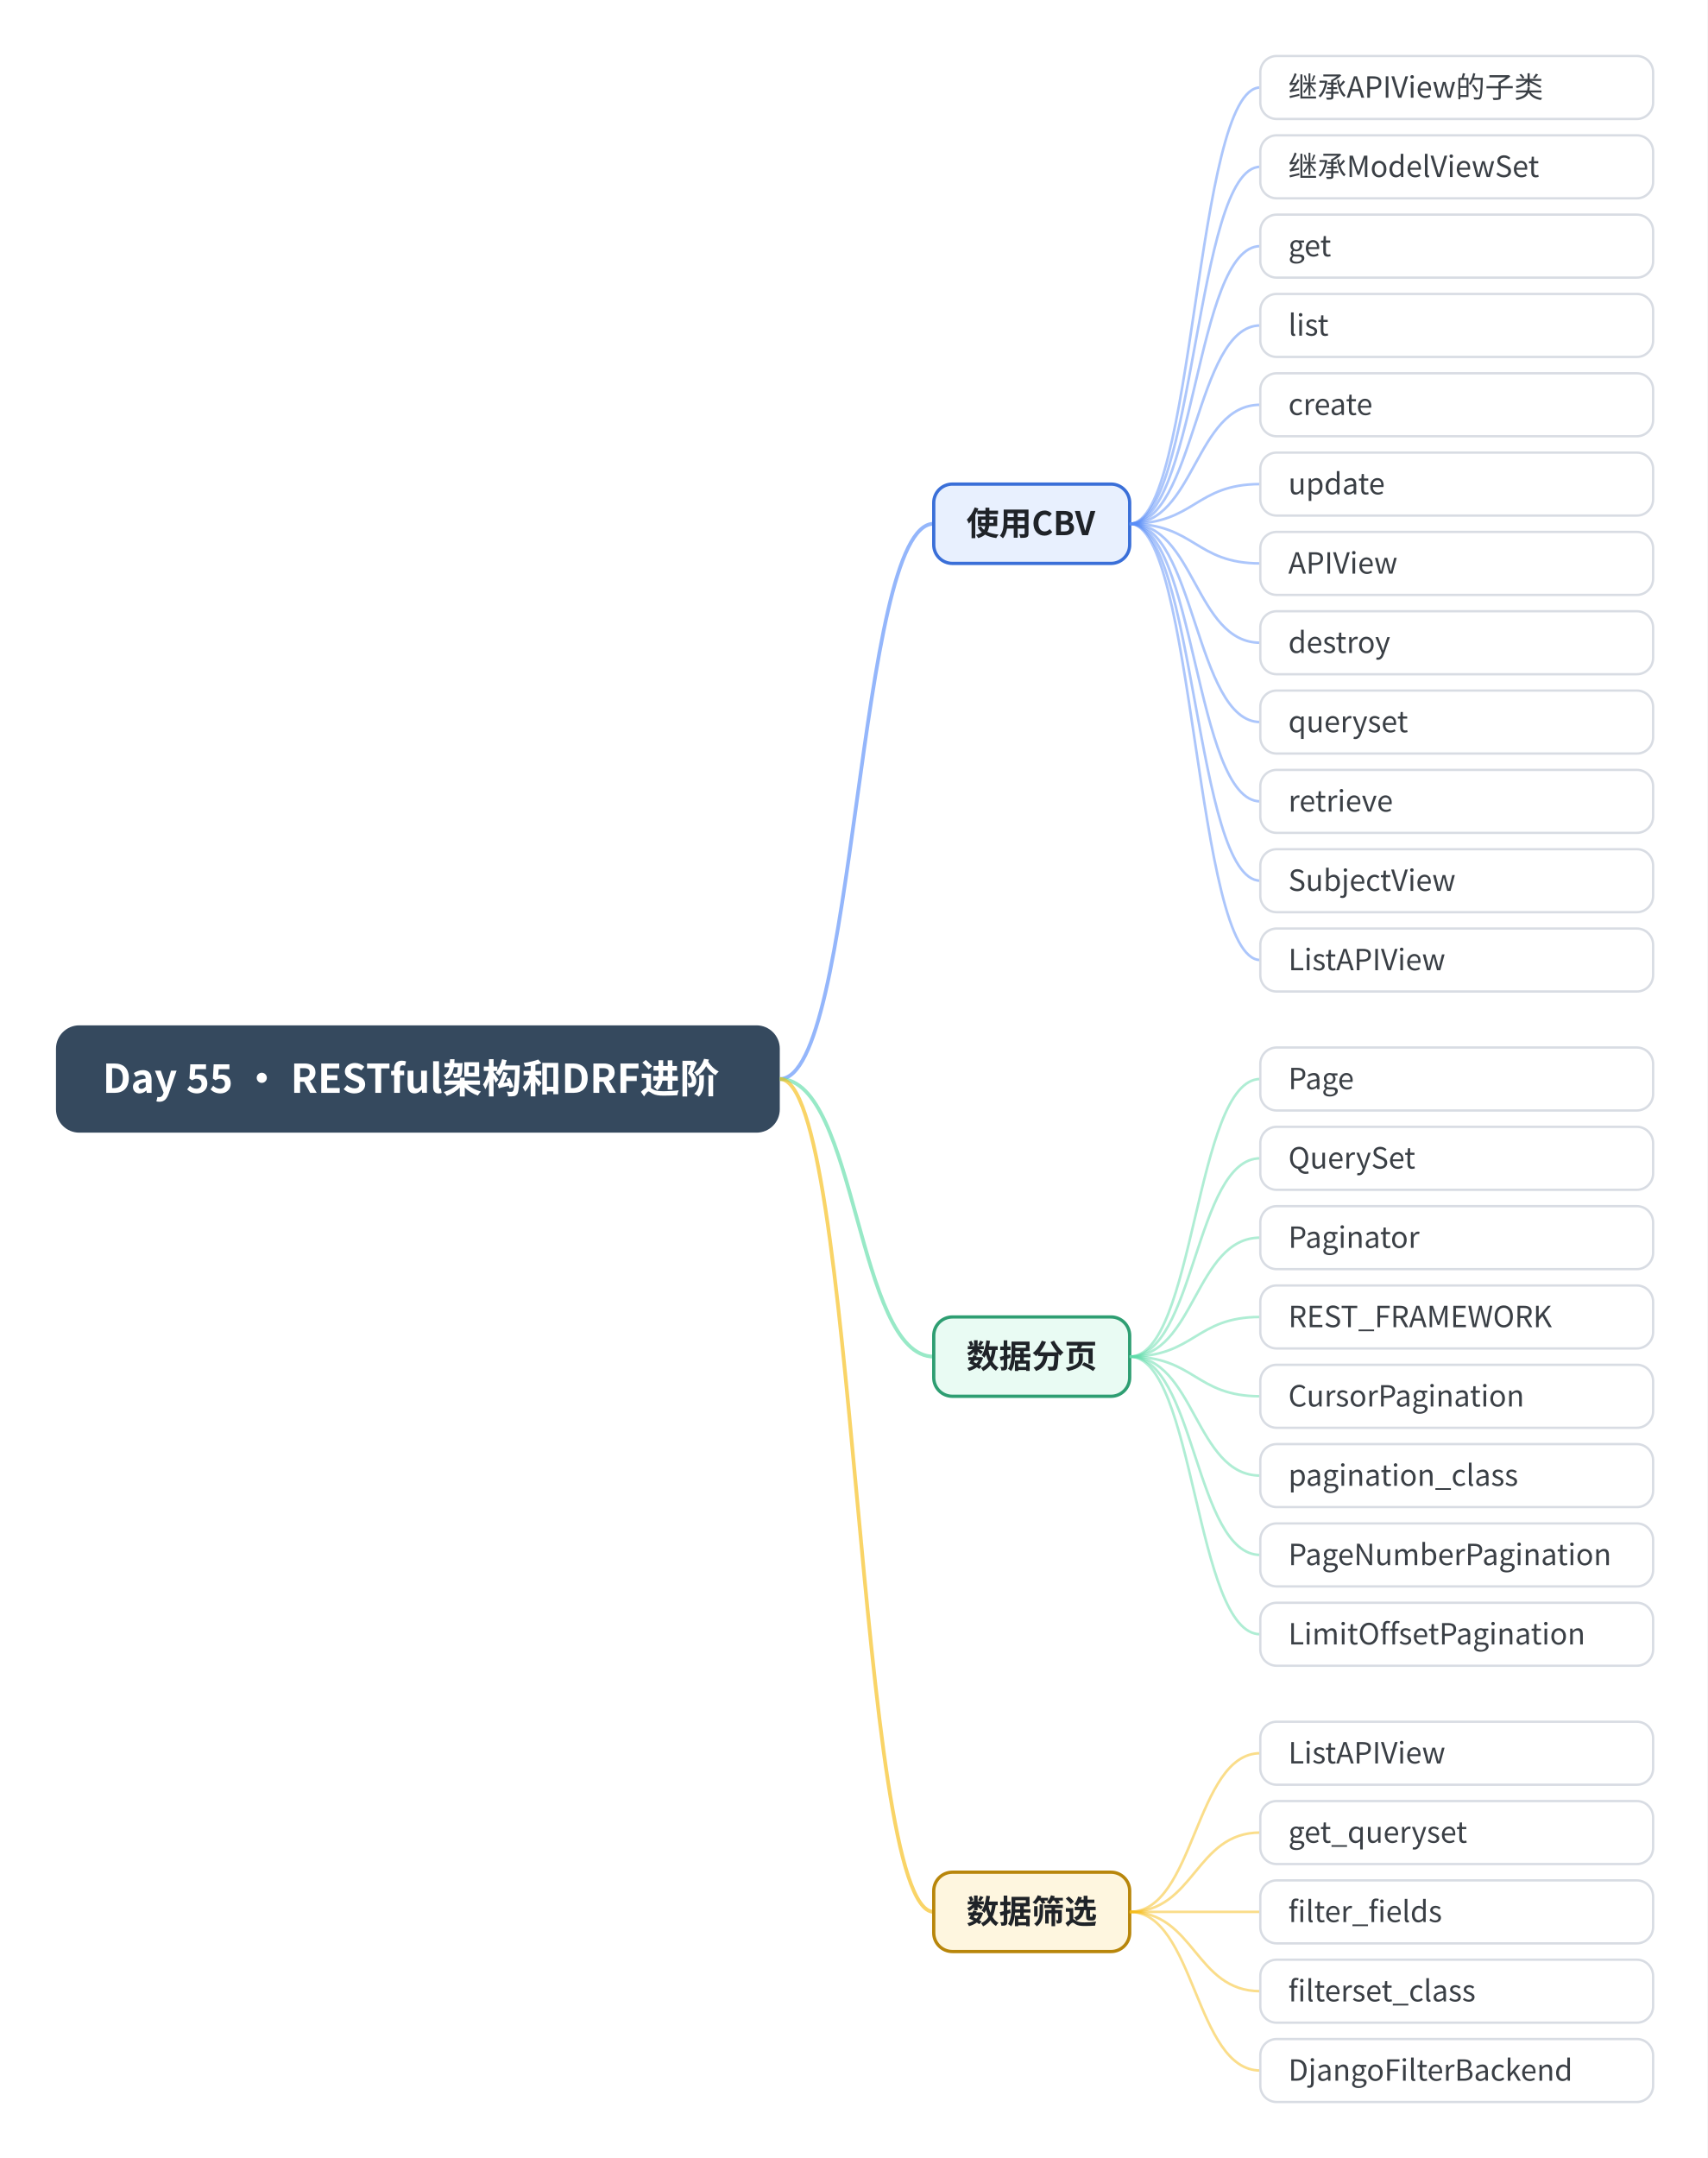
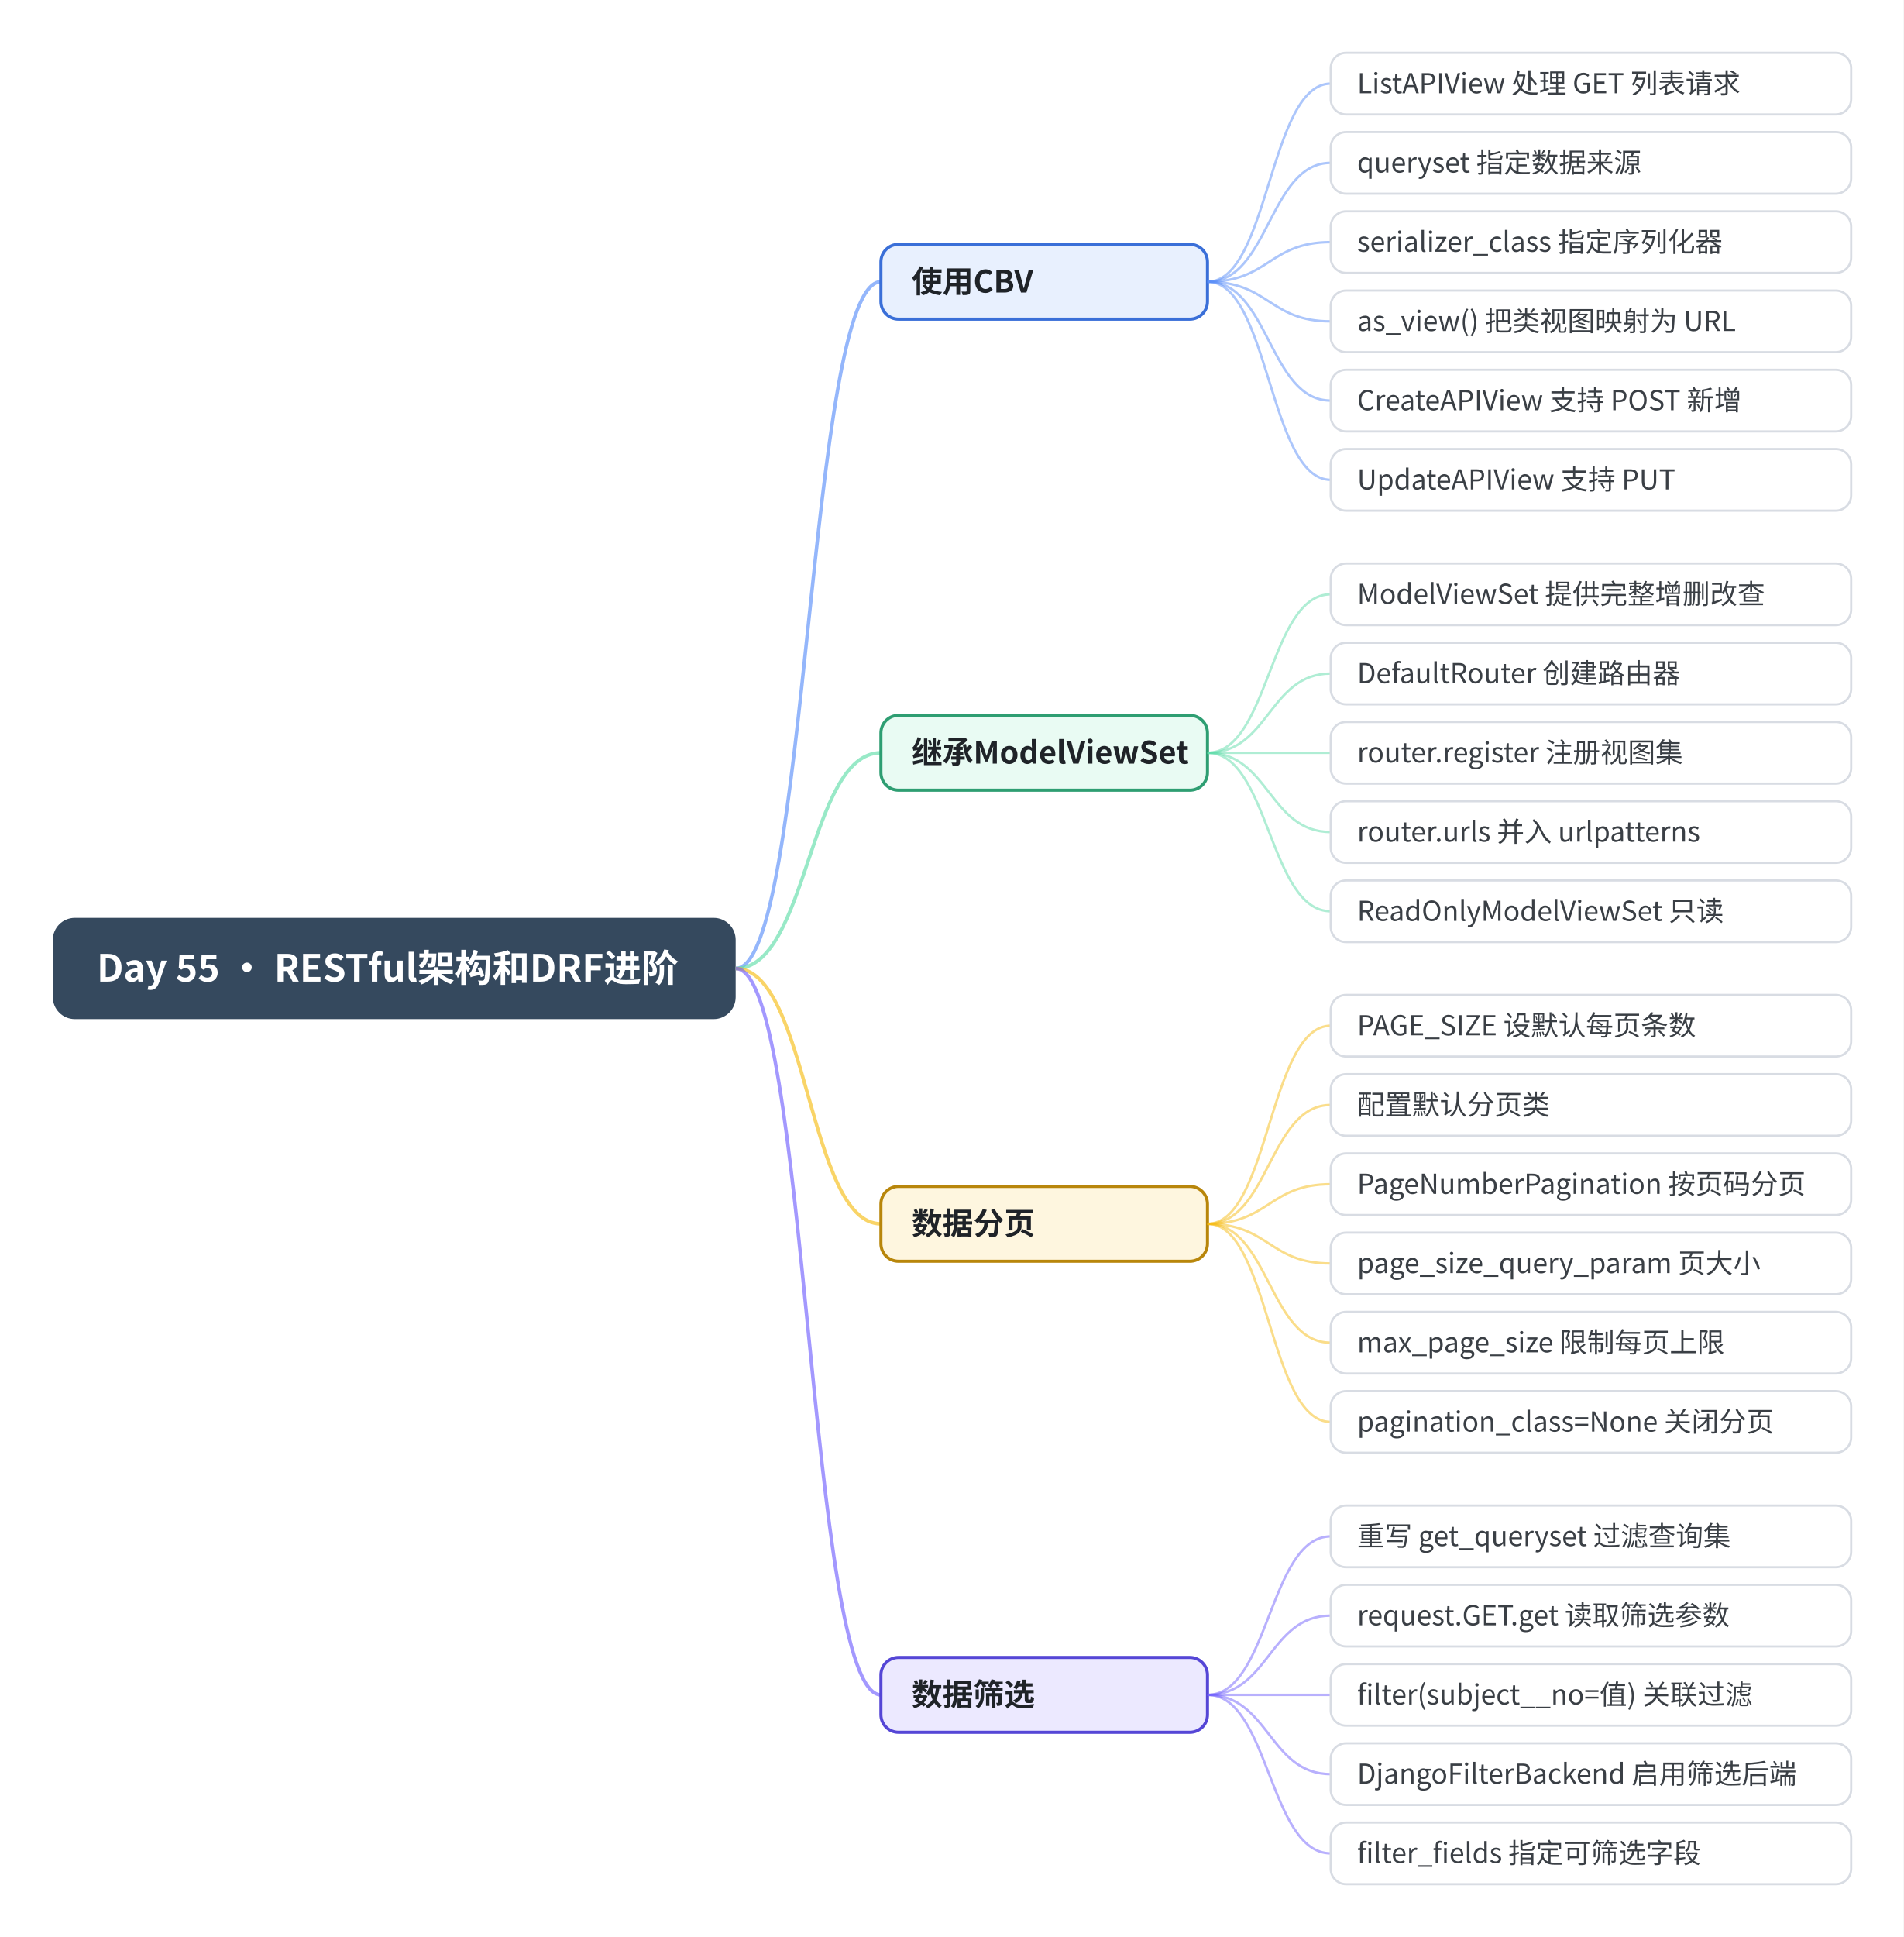
- <svg xmlns="http://www.w3.org/2000/svg" width="732" height="925" viewBox="0 0 732 925" font-family="Microsoft YaHei, PingFang SC, Hiragino Sans GB, Noto Sans CJK SC, sans-serif">
-   <rect width="732" height="925" fill="#ffffff" />
-   <rect x="24.0" y="439.5" width="310.3" height="46" rx="10" fill="#35495E" />
-   <text x="44.0" y="462.5" fill="#ffffff" font-size="17" font-weight="bold" dominant-baseline="middle">Day 55 · RESTful架构和DRF进阶</text>
-   <path d="M334.3,462.5 C367.3,462.5 367.3,224.5 400.3,224.5" fill="none" stroke="#5B8FF9" stroke-width="1.6" stroke-opacity="0.65" />
-   <rect x="400.3" y="207.5" width="84.0" height="34" rx="8" fill="#5B8FF9" fill-opacity="0.14" stroke="#3A6FD8" stroke-width="1.4" />
-   <text x="414.3" y="224.5" fill="#1f2328" font-size="14" font-weight="bold" dominant-baseline="middle">使用CBV</text>
-   <path d="M484.3,224.5 C512.3,224.5 512.3,37.5 540.3,37.5" fill="none" stroke="#5B8FF9" stroke-width="1.1" stroke-opacity="0.5" />
-   <rect x="540.3" y="24.0" width="168.4" height="27" rx="7" fill="#ffffff" stroke="#d8dce3" stroke-width="1" />
-   <text x="552.3" y="37.5" fill="#3a3f45" font-size="12.5" dominant-baseline="middle">继承APIView的子类</text>
-   <path d="M484.3,224.5 C512.3,224.5 512.3,71.5 540.3,71.5" fill="none" stroke="#5B8FF9" stroke-width="1.1" stroke-opacity="0.5" />
-   <rect x="540.3" y="58.0" width="168.4" height="27" rx="7" fill="#ffffff" stroke="#d8dce3" stroke-width="1" />
-   <text x="552.3" y="71.5" fill="#3a3f45" font-size="12.5" dominant-baseline="middle">继承ModelViewSet</text>
-   <path d="M484.3,224.5 C512.3,224.5 512.3,105.5 540.3,105.5" fill="none" stroke="#5B8FF9" stroke-width="1.1" stroke-opacity="0.5" />
-   <rect x="540.3" y="92.0" width="168.4" height="27" rx="7" fill="#ffffff" stroke="#d8dce3" stroke-width="1" />
-   <text x="552.3" y="105.5" fill="#3a3f45" font-size="12.5" dominant-baseline="middle">get</text>
-   <path d="M484.3,224.5 C512.3,224.5 512.3,139.5 540.3,139.5" fill="none" stroke="#5B8FF9" stroke-width="1.1" stroke-opacity="0.5" />
-   <rect x="540.3" y="126.0" width="168.4" height="27" rx="7" fill="#ffffff" stroke="#d8dce3" stroke-width="1" />
-   <text x="552.3" y="139.5" fill="#3a3f45" font-size="12.5" dominant-baseline="middle">list</text>
-   <path d="M484.3,224.5 C512.3,224.5 512.3,173.5 540.3,173.5" fill="none" stroke="#5B8FF9" stroke-width="1.1" stroke-opacity="0.5" />
-   <rect x="540.3" y="160.0" width="168.4" height="27" rx="7" fill="#ffffff" stroke="#d8dce3" stroke-width="1" />
-   <text x="552.3" y="173.5" fill="#3a3f45" font-size="12.5" dominant-baseline="middle">create</text>
-   <path d="M484.3,224.5 C512.3,224.5 512.3,207.5 540.3,207.5" fill="none" stroke="#5B8FF9" stroke-width="1.1" stroke-opacity="0.5" />
-   <rect x="540.3" y="194.0" width="168.4" height="27" rx="7" fill="#ffffff" stroke="#d8dce3" stroke-width="1" />
-   <text x="552.3" y="207.5" fill="#3a3f45" font-size="12.5" dominant-baseline="middle">update</text>
-   <path d="M484.3,224.5 C512.3,224.5 512.3,241.5 540.3,241.5" fill="none" stroke="#5B8FF9" stroke-width="1.1" stroke-opacity="0.5" />
-   <rect x="540.3" y="228.0" width="168.4" height="27" rx="7" fill="#ffffff" stroke="#d8dce3" stroke-width="1" />
-   <text x="552.3" y="241.5" fill="#3a3f45" font-size="12.5" dominant-baseline="middle">APIView</text>
-   <path d="M484.3,224.5 C512.3,224.5 512.3,275.5 540.3,275.5" fill="none" stroke="#5B8FF9" stroke-width="1.1" stroke-opacity="0.5" />
-   <rect x="540.3" y="262.0" width="168.4" height="27" rx="7" fill="#ffffff" stroke="#d8dce3" stroke-width="1" />
-   <text x="552.3" y="275.5" fill="#3a3f45" font-size="12.5" dominant-baseline="middle">destroy</text>
-   <path d="M484.3,224.5 C512.3,224.5 512.3,309.5 540.3,309.5" fill="none" stroke="#5B8FF9" stroke-width="1.1" stroke-opacity="0.5" />
-   <rect x="540.3" y="296.0" width="168.4" height="27" rx="7" fill="#ffffff" stroke="#d8dce3" stroke-width="1" />
-   <text x="552.3" y="309.5" fill="#3a3f45" font-size="12.5" dominant-baseline="middle">queryset</text>
-   <path d="M484.3,224.5 C512.3,224.5 512.3,343.5 540.3,343.5" fill="none" stroke="#5B8FF9" stroke-width="1.1" stroke-opacity="0.5" />
-   <rect x="540.3" y="330.0" width="168.4" height="27" rx="7" fill="#ffffff" stroke="#d8dce3" stroke-width="1" />
-   <text x="552.3" y="343.5" fill="#3a3f45" font-size="12.5" dominant-baseline="middle">retrieve</text>
-   <path d="M484.3,224.5 C512.3,224.5 512.3,377.5 540.3,377.5" fill="none" stroke="#5B8FF9" stroke-width="1.1" stroke-opacity="0.5" />
-   <rect x="540.3" y="364.0" width="168.4" height="27" rx="7" fill="#ffffff" stroke="#d8dce3" stroke-width="1" />
-   <text x="552.3" y="377.5" fill="#3a3f45" font-size="12.5" dominant-baseline="middle">SubjectView</text>
-   <path d="M484.3,224.5 C512.3,224.5 512.3,411.5 540.3,411.5" fill="none" stroke="#5B8FF9" stroke-width="1.1" stroke-opacity="0.5" />
-   <rect x="540.3" y="398.0" width="168.4" height="27" rx="7" fill="#ffffff" stroke="#d8dce3" stroke-width="1" />
-   <text x="552.3" y="411.5" fill="#3a3f45" font-size="12.5" dominant-baseline="middle">ListAPIView</text>
-   <path d="M334.3,462.5 C367.3,462.5 367.3,581.5 400.3,581.5" fill="none" stroke="#61DDAA" stroke-width="1.6" stroke-opacity="0.65" />
-   <rect x="400.3" y="564.5" width="84.0" height="34" rx="8" fill="#61DDAA" fill-opacity="0.14" stroke="#2E9E72" stroke-width="1.4" />
-   <text x="414.3" y="581.5" fill="#1f2328" font-size="14" font-weight="bold" dominant-baseline="middle">数据分页</text>
-   <path d="M484.3,581.5 C512.3,581.5 512.3,462.5 540.3,462.5" fill="none" stroke="#61DDAA" stroke-width="1.1" stroke-opacity="0.5" />
-   <rect x="540.3" y="449.0" width="168.4" height="27" rx="7" fill="#ffffff" stroke="#d8dce3" stroke-width="1" />
-   <text x="552.3" y="462.5" fill="#3a3f45" font-size="12.5" dominant-baseline="middle">Page</text>
-   <path d="M484.3,581.5 C512.3,581.5 512.3,496.5 540.3,496.5" fill="none" stroke="#61DDAA" stroke-width="1.1" stroke-opacity="0.5" />
-   <rect x="540.3" y="483.0" width="168.4" height="27" rx="7" fill="#ffffff" stroke="#d8dce3" stroke-width="1" />
-   <text x="552.3" y="496.5" fill="#3a3f45" font-size="12.5" dominant-baseline="middle">QuerySet</text>
-   <path d="M484.3,581.5 C512.3,581.5 512.3,530.5 540.3,530.5" fill="none" stroke="#61DDAA" stroke-width="1.1" stroke-opacity="0.5" />
-   <rect x="540.3" y="517.0" width="168.4" height="27" rx="7" fill="#ffffff" stroke="#d8dce3" stroke-width="1" />
-   <text x="552.3" y="530.5" fill="#3a3f45" font-size="12.5" dominant-baseline="middle">Paginator</text>
-   <path d="M484.3,581.5 C512.3,581.5 512.3,564.5 540.3,564.5" fill="none" stroke="#61DDAA" stroke-width="1.1" stroke-opacity="0.5" />
-   <rect x="540.3" y="551.0" width="168.4" height="27" rx="7" fill="#ffffff" stroke="#d8dce3" stroke-width="1" />
-   <text x="552.3" y="564.5" fill="#3a3f45" font-size="12.5" dominant-baseline="middle">REST_FRAMEWORK</text>
-   <path d="M484.3,581.5 C512.3,581.5 512.3,598.5 540.3,598.5" fill="none" stroke="#61DDAA" stroke-width="1.1" stroke-opacity="0.5" />
-   <rect x="540.3" y="585.0" width="168.4" height="27" rx="7" fill="#ffffff" stroke="#d8dce3" stroke-width="1" />
-   <text x="552.3" y="598.5" fill="#3a3f45" font-size="12.5" dominant-baseline="middle">CursorPagination</text>
-   <path d="M484.3,581.5 C512.3,581.5 512.3,632.5 540.3,632.5" fill="none" stroke="#61DDAA" stroke-width="1.1" stroke-opacity="0.5" />
-   <rect x="540.3" y="619.0" width="168.4" height="27" rx="7" fill="#ffffff" stroke="#d8dce3" stroke-width="1" />
-   <text x="552.3" y="632.5" fill="#3a3f45" font-size="12.5" dominant-baseline="middle">pagination_class</text>
-   <path d="M484.3,581.5 C512.3,581.5 512.3,666.5 540.3,666.5" fill="none" stroke="#61DDAA" stroke-width="1.1" stroke-opacity="0.5" />
-   <rect x="540.3" y="653.0" width="168.4" height="27" rx="7" fill="#ffffff" stroke="#d8dce3" stroke-width="1" />
-   <text x="552.3" y="666.5" fill="#3a3f45" font-size="12.5" dominant-baseline="middle">PageNumberPagination</text>
-   <path d="M484.3,581.5 C512.3,581.5 512.3,700.5 540.3,700.5" fill="none" stroke="#61DDAA" stroke-width="1.1" stroke-opacity="0.5" />
-   <rect x="540.3" y="687.0" width="168.4" height="27" rx="7" fill="#ffffff" stroke="#d8dce3" stroke-width="1" />
-   <text x="552.3" y="700.5" fill="#3a3f45" font-size="12.5" dominant-baseline="middle">LimitOffsetPagination</text>
-   <path d="M334.3,462.5 C367.3,462.5 367.3,819.5 400.3,819.5" fill="none" stroke="#F6BD16" stroke-width="1.6" stroke-opacity="0.65" />
-   <rect x="400.3" y="802.5" width="84.0" height="34" rx="8" fill="#F6BD16" fill-opacity="0.14" stroke="#B8860B" stroke-width="1.4" />
-   <text x="414.3" y="819.5" fill="#1f2328" font-size="14" font-weight="bold" dominant-baseline="middle">数据筛选</text>
-   <path d="M484.3,819.5 C512.3,819.5 512.3,751.5 540.3,751.5" fill="none" stroke="#F6BD16" stroke-width="1.1" stroke-opacity="0.5" />
-   <rect x="540.3" y="738.0" width="168.4" height="27" rx="7" fill="#ffffff" stroke="#d8dce3" stroke-width="1" />
-   <text x="552.3" y="751.5" fill="#3a3f45" font-size="12.5" dominant-baseline="middle">ListAPIView</text>
-   <path d="M484.3,819.5 C512.3,819.5 512.3,785.5 540.3,785.5" fill="none" stroke="#F6BD16" stroke-width="1.1" stroke-opacity="0.5" />
-   <rect x="540.3" y="772.0" width="168.4" height="27" rx="7" fill="#ffffff" stroke="#d8dce3" stroke-width="1" />
-   <text x="552.3" y="785.5" fill="#3a3f45" font-size="12.5" dominant-baseline="middle">get_queryset</text>
-   <path d="M484.3,819.5 C512.3,819.5 512.3,819.5 540.3,819.5" fill="none" stroke="#F6BD16" stroke-width="1.1" stroke-opacity="0.5" />
-   <rect x="540.3" y="806.0" width="168.4" height="27" rx="7" fill="#ffffff" stroke="#d8dce3" stroke-width="1" />
-   <text x="552.3" y="819.5" fill="#3a3f45" font-size="12.5" dominant-baseline="middle">filter_fields</text>
-   <path d="M484.3,819.5 C512.3,819.5 512.3,853.5 540.3,853.5" fill="none" stroke="#F6BD16" stroke-width="1.1" stroke-opacity="0.5" />
-   <rect x="540.3" y="840.0" width="168.4" height="27" rx="7" fill="#ffffff" stroke="#d8dce3" stroke-width="1" />
-   <text x="552.3" y="853.5" fill="#3a3f45" font-size="12.5" dominant-baseline="middle">filterset_class</text>
-   <path d="M484.3,819.5 C512.3,819.5 512.3,887.5 540.3,887.5" fill="none" stroke="#F6BD16" stroke-width="1.1" stroke-opacity="0.5" />
-   <rect x="540.3" y="874.0" width="168.4" height="27" rx="7" fill="#ffffff" stroke="#d8dce3" stroke-width="1" />
-   <text x="552.3" y="887.5" fill="#3a3f45" font-size="12.5" dominant-baseline="middle">DjangoFilterBackend</text>
+ <svg xmlns="http://www.w3.org/2000/svg" width="865" height="880" viewBox="0 0 865 880" font-family="Microsoft YaHei, PingFang SC, Hiragino Sans GB, Noto Sans CJK SC, sans-serif">
+   <rect width="865" height="880" fill="#ffffff" />
+   <rect x="24.0" y="417.0" width="310.3" height="46" rx="10" fill="#35495E" />
+   <text x="44.0" y="440.0" fill="#ffffff" font-size="17" font-weight="bold" dominant-baseline="middle">Day 55 · RESTful架构和DRF进阶</text>
+   <path d="M334.3,440.0 C367.3,440.0 367.3,128.0 400.3,128.0" fill="none" stroke="#5B8FF9" stroke-width="1.6" stroke-opacity="0.65" />
+   <rect x="400.3" y="111.0" width="148.4" height="34" rx="8" fill="#5B8FF9" fill-opacity="0.14" stroke="#3A6FD8" stroke-width="1.4" />
+   <text x="414.3" y="128.0" fill="#1f2328" font-size="14" font-weight="bold" dominant-baseline="middle">使用CBV</text>
+   <path d="M548.7,128.0 C576.7,128.0 576.7,38.0 604.7,38.0" fill="none" stroke="#5B8FF9" stroke-width="1.1" stroke-opacity="0.5" />
+   <rect x="604.7" y="24.0" width="236.5" height="28" rx="7" fill="#ffffff" stroke="#d8dce3" stroke-width="1" />
+   <text x="616.7" y="38.0" fill="#3a3f45" font-size="12.5" dominant-baseline="middle">ListAPIView 处理 GET 列表请求</text>
+   <path d="M548.7,128.0 C576.7,128.0 576.7,74.0 604.7,74.0" fill="none" stroke="#5B8FF9" stroke-width="1.1" stroke-opacity="0.5" />
+   <rect x="604.7" y="60.0" width="236.5" height="28" rx="7" fill="#ffffff" stroke="#d8dce3" stroke-width="1" />
+   <text x="616.7" y="74.0" fill="#3a3f45" font-size="12.5" dominant-baseline="middle">queryset 指定数据来源</text>
+   <path d="M548.7,128.0 C576.7,128.0 576.7,110.0 604.7,110.0" fill="none" stroke="#5B8FF9" stroke-width="1.1" stroke-opacity="0.5" />
+   <rect x="604.7" y="96.0" width="236.5" height="28" rx="7" fill="#ffffff" stroke="#d8dce3" stroke-width="1" />
+   <text x="616.7" y="110.0" fill="#3a3f45" font-size="12.5" dominant-baseline="middle">serializer_class 指定序列化器</text>
+   <path d="M548.7,128.0 C576.7,128.0 576.7,146.0 604.7,146.0" fill="none" stroke="#5B8FF9" stroke-width="1.1" stroke-opacity="0.5" />
+   <rect x="604.7" y="132.0" width="236.5" height="28" rx="7" fill="#ffffff" stroke="#d8dce3" stroke-width="1" />
+   <text x="616.7" y="146.0" fill="#3a3f45" font-size="12.5" dominant-baseline="middle">as_view() 把类视图映射为 URL</text>
+   <path d="M548.7,128.0 C576.7,128.0 576.7,182.0 604.7,182.0" fill="none" stroke="#5B8FF9" stroke-width="1.1" stroke-opacity="0.5" />
+   <rect x="604.7" y="168.0" width="236.5" height="28" rx="7" fill="#ffffff" stroke="#d8dce3" stroke-width="1" />
+   <text x="616.7" y="182.0" fill="#3a3f45" font-size="12.5" dominant-baseline="middle">CreateAPIView 支持 POST 新增</text>
+   <path d="M548.7,128.0 C576.7,128.0 576.7,218.0 604.7,218.0" fill="none" stroke="#5B8FF9" stroke-width="1.1" stroke-opacity="0.5" />
+   <rect x="604.7" y="204.0" width="236.5" height="28" rx="7" fill="#ffffff" stroke="#d8dce3" stroke-width="1" />
+   <text x="616.7" y="218.0" fill="#3a3f45" font-size="12.5" dominant-baseline="middle">UpdateAPIView 支持 PUT</text>
+   <path d="M334.3,440.0 C367.3,440.0 367.3,342.0 400.3,342.0" fill="none" stroke="#61DDAA" stroke-width="1.6" stroke-opacity="0.65" />
+   <rect x="400.3" y="325.0" width="148.4" height="34" rx="8" fill="#61DDAA" fill-opacity="0.14" stroke="#2E9E72" stroke-width="1.4" />
+   <text x="414.3" y="342.0" fill="#1f2328" font-size="14" font-weight="bold" dominant-baseline="middle">继承ModelViewSet</text>
+   <path d="M548.7,342.0 C576.7,342.0 576.7,270.0 604.7,270.0" fill="none" stroke="#61DDAA" stroke-width="1.1" stroke-opacity="0.5" />
+   <rect x="604.7" y="256.0" width="236.5" height="28" rx="7" fill="#ffffff" stroke="#d8dce3" stroke-width="1" />
+   <text x="616.7" y="270.0" fill="#3a3f45" font-size="12.5" dominant-baseline="middle">ModelViewSet 提供完整增删改查</text>
+   <path d="M548.7,342.0 C576.7,342.0 576.7,306.0 604.7,306.0" fill="none" stroke="#61DDAA" stroke-width="1.1" stroke-opacity="0.5" />
+   <rect x="604.7" y="292.0" width="236.5" height="28" rx="7" fill="#ffffff" stroke="#d8dce3" stroke-width="1" />
+   <text x="616.7" y="306.0" fill="#3a3f45" font-size="12.5" dominant-baseline="middle">DefaultRouter 创建路由器</text>
+   <path d="M548.7,342.0 C576.7,342.0 576.7,342.0 604.7,342.0" fill="none" stroke="#61DDAA" stroke-width="1.1" stroke-opacity="0.5" />
+   <rect x="604.7" y="328.0" width="236.5" height="28" rx="7" fill="#ffffff" stroke="#d8dce3" stroke-width="1" />
+   <text x="616.7" y="342.0" fill="#3a3f45" font-size="12.5" dominant-baseline="middle">router.register 注册视图集</text>
+   <path d="M548.7,342.0 C576.7,342.0 576.7,378.0 604.7,378.0" fill="none" stroke="#61DDAA" stroke-width="1.1" stroke-opacity="0.5" />
+   <rect x="604.7" y="364.0" width="236.5" height="28" rx="7" fill="#ffffff" stroke="#d8dce3" stroke-width="1" />
+   <text x="616.7" y="378.0" fill="#3a3f45" font-size="12.5" dominant-baseline="middle">router.urls 并入 urlpatterns</text>
+   <path d="M548.7,342.0 C576.7,342.0 576.7,414.0 604.7,414.0" fill="none" stroke="#61DDAA" stroke-width="1.1" stroke-opacity="0.5" />
+   <rect x="604.7" y="400.0" width="236.5" height="28" rx="7" fill="#ffffff" stroke="#d8dce3" stroke-width="1" />
+   <text x="616.7" y="414.0" fill="#3a3f45" font-size="12.5" dominant-baseline="middle">ReadOnlyModelViewSet 只读</text>
+   <path d="M334.3,440.0 C367.3,440.0 367.3,556.0 400.3,556.0" fill="none" stroke="#F6BD16" stroke-width="1.6" stroke-opacity="0.65" />
+   <rect x="400.3" y="539.0" width="148.4" height="34" rx="8" fill="#F6BD16" fill-opacity="0.14" stroke="#B8860B" stroke-width="1.4" />
+   <text x="414.3" y="556.0" fill="#1f2328" font-size="14" font-weight="bold" dominant-baseline="middle">数据分页</text>
+   <path d="M548.7,556.0 C576.7,556.0 576.7,466.0 604.7,466.0" fill="none" stroke="#F6BD16" stroke-width="1.1" stroke-opacity="0.5" />
+   <rect x="604.7" y="452.0" width="236.5" height="28" rx="7" fill="#ffffff" stroke="#d8dce3" stroke-width="1" />
+   <text x="616.7" y="466.0" fill="#3a3f45" font-size="12.5" dominant-baseline="middle">PAGE_SIZE 设默认每页条数</text>
+   <path d="M548.7,556.0 C576.7,556.0 576.7,502.0 604.7,502.0" fill="none" stroke="#F6BD16" stroke-width="1.1" stroke-opacity="0.5" />
+   <rect x="604.7" y="488.0" width="236.5" height="28" rx="7" fill="#ffffff" stroke="#d8dce3" stroke-width="1" />
+   <text x="616.7" y="502.0" fill="#3a3f45" font-size="12.5" dominant-baseline="middle">配置默认分页类</text>
+   <path d="M548.7,556.0 C576.7,556.0 576.7,538.0 604.7,538.0" fill="none" stroke="#F6BD16" stroke-width="1.1" stroke-opacity="0.5" />
+   <rect x="604.7" y="524.0" width="236.5" height="28" rx="7" fill="#ffffff" stroke="#d8dce3" stroke-width="1" />
+   <text x="616.7" y="538.0" fill="#3a3f45" font-size="12.5" dominant-baseline="middle">PageNumberPagination 按页码分页</text>
+   <path d="M548.7,556.0 C576.7,556.0 576.7,574.0 604.7,574.0" fill="none" stroke="#F6BD16" stroke-width="1.1" stroke-opacity="0.5" />
+   <rect x="604.7" y="560.0" width="236.5" height="28" rx="7" fill="#ffffff" stroke="#d8dce3" stroke-width="1" />
+   <text x="616.7" y="574.0" fill="#3a3f45" font-size="12.5" dominant-baseline="middle">page_size_query_param 页大小</text>
+   <path d="M548.7,556.0 C576.7,556.0 576.7,610.0 604.7,610.0" fill="none" stroke="#F6BD16" stroke-width="1.1" stroke-opacity="0.5" />
+   <rect x="604.7" y="596.0" width="236.5" height="28" rx="7" fill="#ffffff" stroke="#d8dce3" stroke-width="1" />
+   <text x="616.7" y="610.0" fill="#3a3f45" font-size="12.5" dominant-baseline="middle">max_page_size 限制每页上限</text>
+   <path d="M548.7,556.0 C576.7,556.0 576.7,646.0 604.7,646.0" fill="none" stroke="#F6BD16" stroke-width="1.1" stroke-opacity="0.5" />
+   <rect x="604.7" y="632.0" width="236.5" height="28" rx="7" fill="#ffffff" stroke="#d8dce3" stroke-width="1" />
+   <text x="616.7" y="646.0" fill="#3a3f45" font-size="12.5" dominant-baseline="middle">pagination_class=None 关闭分页</text>
+   <path d="M334.3,440.0 C367.3,440.0 367.3,770.0 400.3,770.0" fill="none" stroke="#7262FD" stroke-width="1.6" stroke-opacity="0.65" />
+   <rect x="400.3" y="753.0" width="148.4" height="34" rx="8" fill="#7262FD" fill-opacity="0.14" stroke="#5546D6" stroke-width="1.4" />
+   <text x="414.3" y="770.0" fill="#1f2328" font-size="14" font-weight="bold" dominant-baseline="middle">数据筛选</text>
+   <path d="M548.7,770.0 C576.7,770.0 576.7,698.0 604.7,698.0" fill="none" stroke="#7262FD" stroke-width="1.1" stroke-opacity="0.5" />
+   <rect x="604.7" y="684.0" width="236.5" height="28" rx="7" fill="#ffffff" stroke="#d8dce3" stroke-width="1" />
+   <text x="616.7" y="698.0" fill="#3a3f45" font-size="12.5" dominant-baseline="middle">重写 get_queryset 过滤查询集</text>
+   <path d="M548.7,770.0 C576.7,770.0 576.7,734.0 604.7,734.0" fill="none" stroke="#7262FD" stroke-width="1.1" stroke-opacity="0.5" />
+   <rect x="604.7" y="720.0" width="236.5" height="28" rx="7" fill="#ffffff" stroke="#d8dce3" stroke-width="1" />
+   <text x="616.7" y="734.0" fill="#3a3f45" font-size="12.5" dominant-baseline="middle">request.GET.get 读取筛选参数</text>
+   <path d="M548.7,770.0 C576.7,770.0 576.7,770.0 604.7,770.0" fill="none" stroke="#7262FD" stroke-width="1.1" stroke-opacity="0.5" />
+   <rect x="604.7" y="756.0" width="236.5" height="28" rx="7" fill="#ffffff" stroke="#d8dce3" stroke-width="1" />
+   <text x="616.7" y="770.0" fill="#3a3f45" font-size="12.5" dominant-baseline="middle">filter(subject__no=值) 关联过滤</text>
+   <path d="M548.7,770.0 C576.7,770.0 576.7,806.0 604.7,806.0" fill="none" stroke="#7262FD" stroke-width="1.1" stroke-opacity="0.5" />
+   <rect x="604.7" y="792.0" width="236.5" height="28" rx="7" fill="#ffffff" stroke="#d8dce3" stroke-width="1" />
+   <text x="616.7" y="806.0" fill="#3a3f45" font-size="12.5" dominant-baseline="middle">DjangoFilterBackend 启用筛选后端</text>
+   <path d="M548.7,770.0 C576.7,770.0 576.7,842.0 604.7,842.0" fill="none" stroke="#7262FD" stroke-width="1.1" stroke-opacity="0.5" />
+   <rect x="604.7" y="828.0" width="236.5" height="28" rx="7" fill="#ffffff" stroke="#d8dce3" stroke-width="1" />
+   <text x="616.7" y="842.0" fill="#3a3f45" font-size="12.5" dominant-baseline="middle">filter_fields 指定可筛选字段</text>
</svg>
